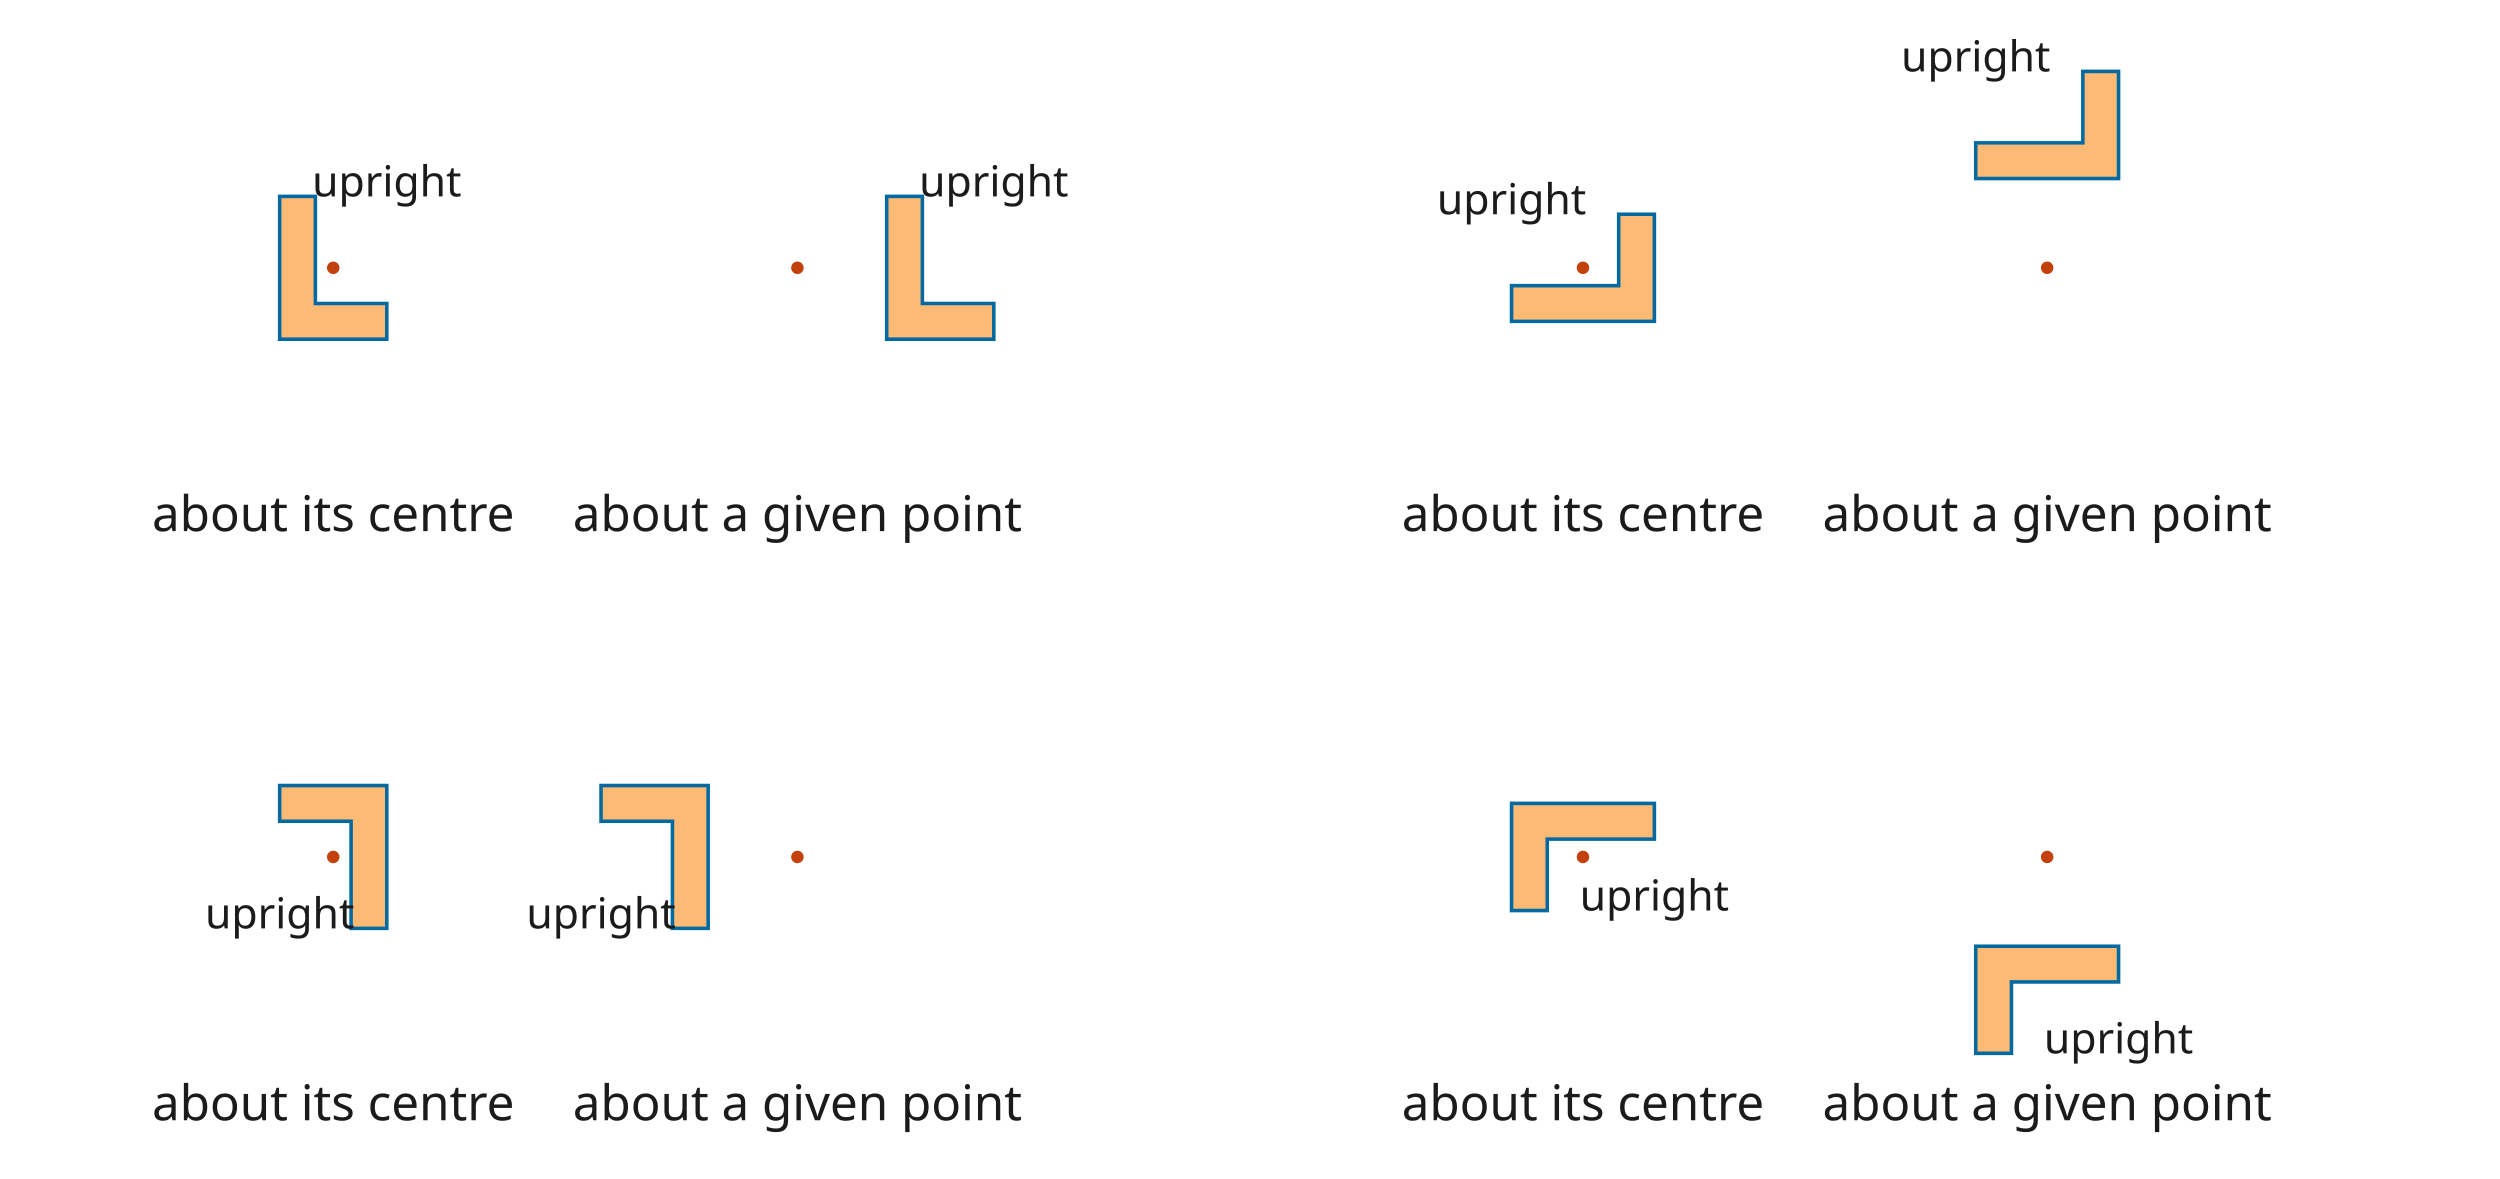
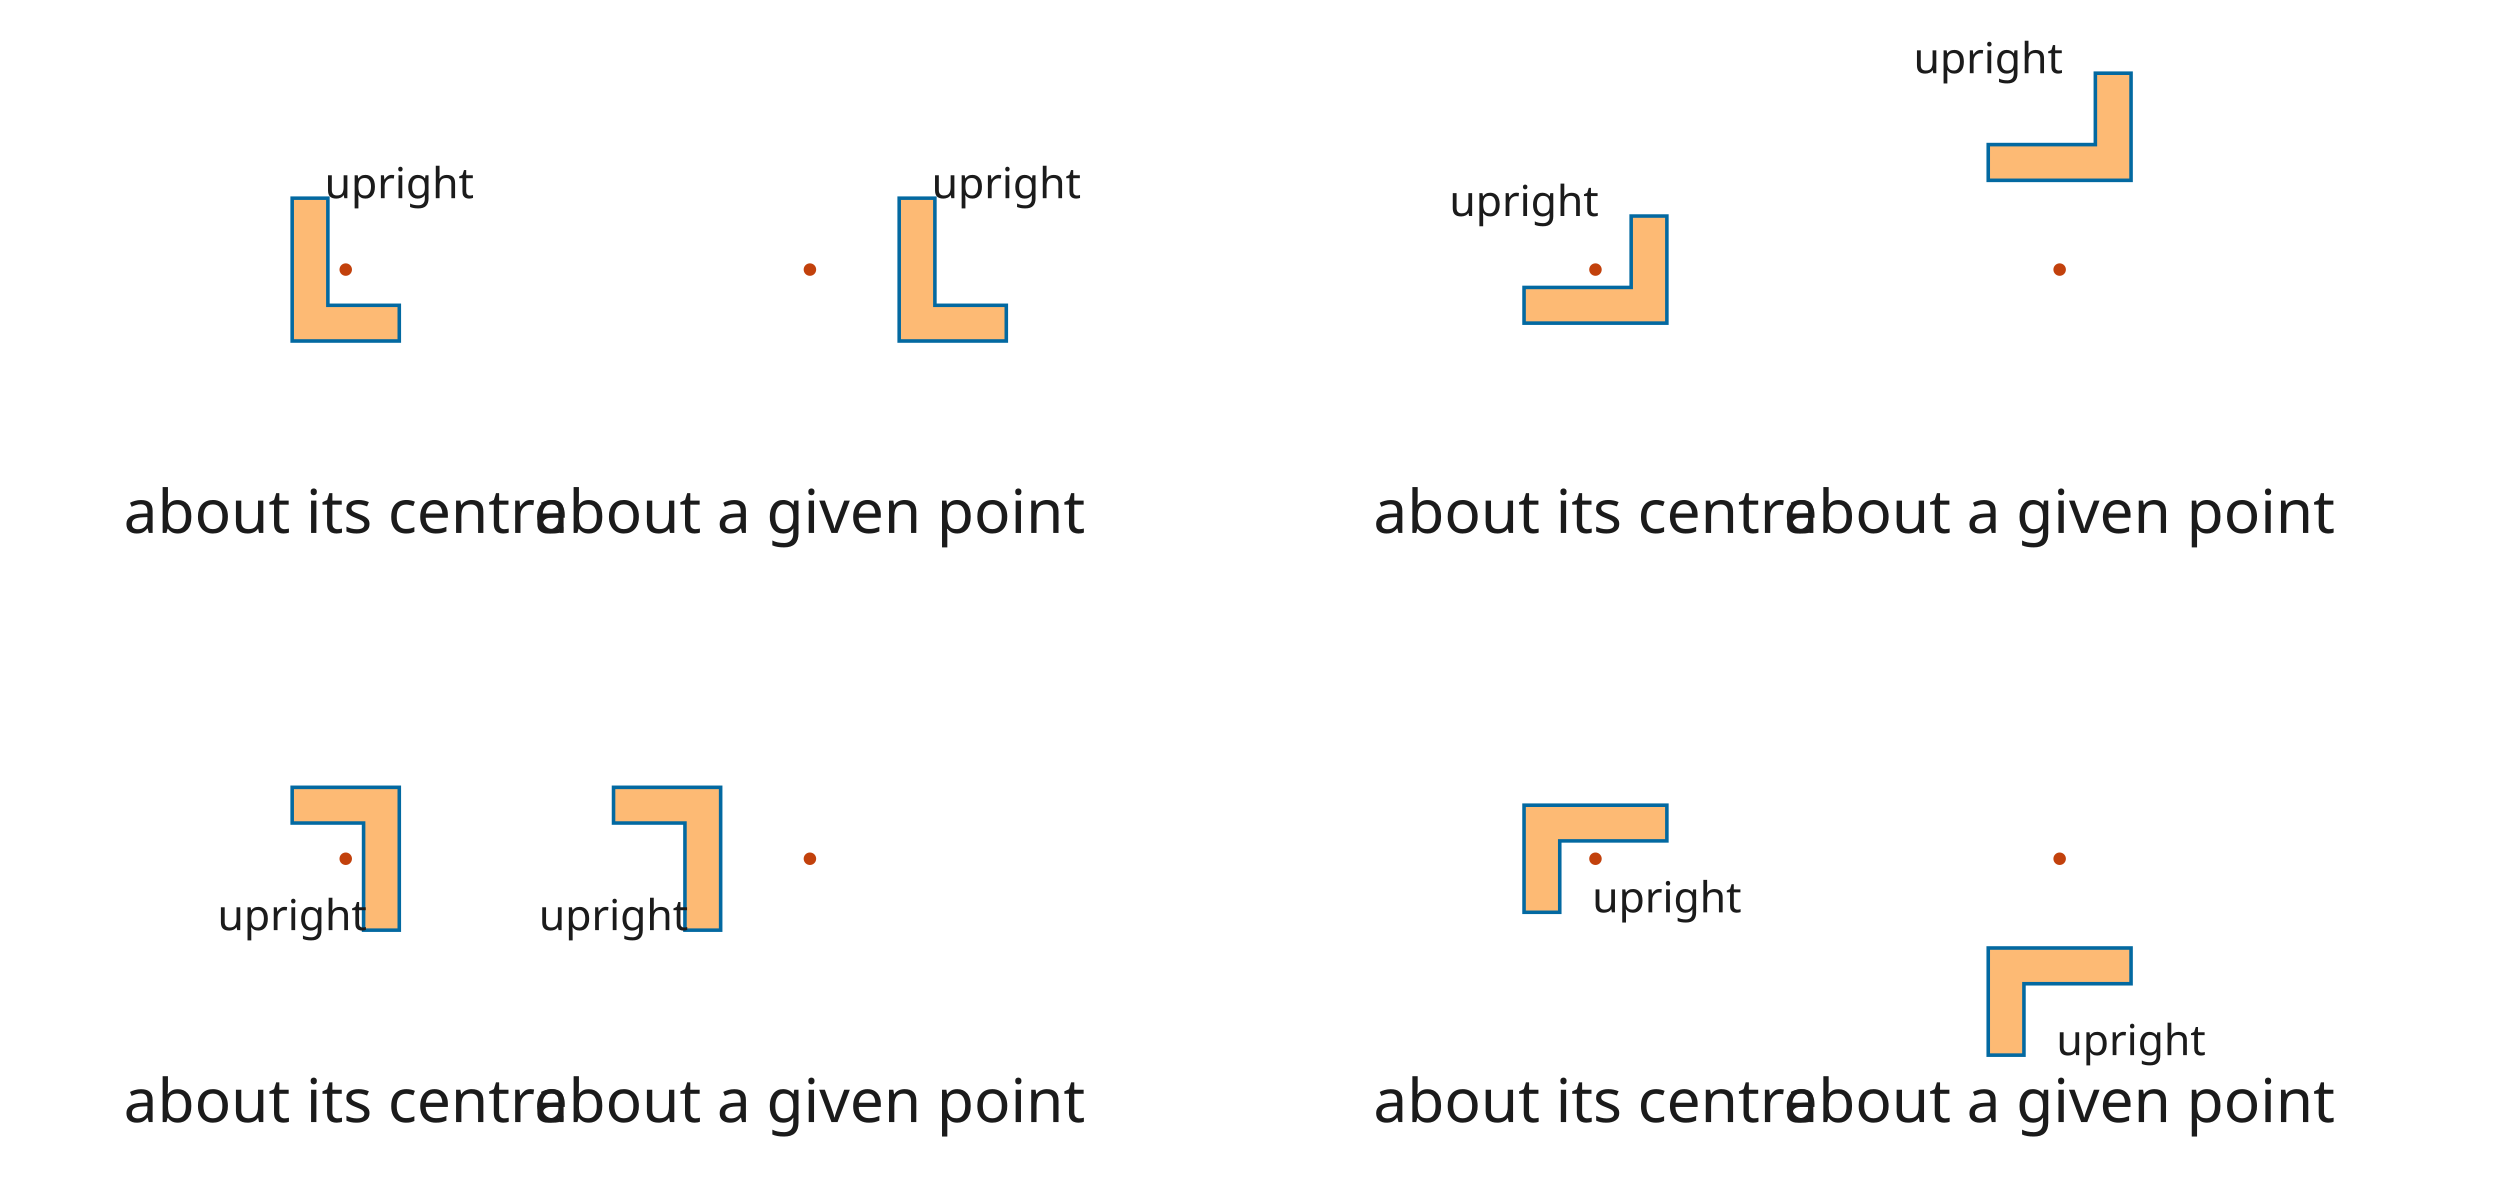
<svg xmlns="http://www.w3.org/2000/svg" viewBox="0 0 1273 600">
  <style>:root{--ink:#1b1b1b;--mist:#b4b9c0;--slate:#6b7280;--ember:#c2410c;--amber:#b45309;--peach:#fdba74;--deep:#0369a1;--sky:#38bdf8;--haze:#7ea8c4;--steel:#5a8fb3;--frost:#e0f2fe;--moss:#15803d;--shade0:#857763;--shade1:#8f816d;--shade2:#9a8c78;--shade3:#a49682;--shade4:#aea08c;--shade5:#b8aa96;--shade6:#c3b5a1;--shade7:#cdbfab;--shade8:#d7c9b5;--shade9:#e1d3bf;--shade10:#ecdeca;--shade11:#f6e8d4;background:#ffffff}@media(prefers-color-scheme:dark){:root{--ink:#ebebeb;--mist:#3a414c;--slate:#9aa3ae;--ember:#f97316;--amber:#eba043;--peach:#7a4a1c;--deep:#4cb8ea;--sky:#1f6f96;--haze:#3d5f76;--steel:#4a6f88;--frost:#17293b;--moss:#3ec46d;--shade0:#182434;--shade1:#202c3c;--shade2:#283444;--shade3:#303c4c;--shade4:#384454;--shade5:#404c5c;--shade6:#475363;--shade7:#4f5b6b;--shade8:#576373;--shade9:#5f6b7b;--shade10:#677383;--shade11:#6f7b8b;background:#0d1117}}</style>
-   <path data-mark="at0/turns/own/pivot/disc" d="M172.864 136.364C172.864 134.606 171.439 133.182 169.682 133.182C167.925 133.182 166.5 134.606 166.5 136.364C166.5 138.121 167.925 139.545 169.682 139.545C171.439 139.545 172.864 138.121 172.864 136.364Z" fill="var(--ember, #c2410c)" />
-   <path data-mark="at0/turns/own/rider/ell" d="M142.409 172.727C160.591 172.727 178.773 172.727 196.955 172.727C196.955 166.667 196.955 160.606 196.955 154.545C184.833 154.545 172.712 154.545 160.591 154.545C160.591 136.364 160.591 118.182 160.591 100C154.53 100 148.47 100 142.409 100C142.409 124.242 142.409 148.485 142.409 172.727Z" fill="var(--peach, #fdba74)" stroke="var(--deep, #0369a1)" stroke-width="1.818" />
-   <text data-mark="at0/turns/own/rider/word" x="196.955" y="100" font-family="sans-serif" font-size="21.734" fill="var(--ink, #1b1b1b)" text-anchor="middle">upright</text>
-   <text data-mark="at0/turns/own/label" x="169.682" y="270.455" font-family="sans-serif" font-size="25.078" fill="var(--ink, #1b1b1b)" text-anchor="middle">about its centre</text>
-   <path data-mark="at0/turns/given/pivot/disc" d="M409.227 136.364C409.227 134.606 407.803 133.182 406.045 133.182C404.288 133.182 402.864 134.606 402.864 136.364C402.864 138.121 404.288 139.545 406.045 139.545C407.803 139.545 409.227 138.121 409.227 136.364Z" fill="var(--ember, #c2410c)" />
-   <path data-mark="at0/turns/given/rider/ell" d="M451.5 172.727C469.682 172.727 487.864 172.727 506.045 172.727C506.045 166.667 506.045 160.606 506.045 154.545C493.924 154.545 481.803 154.545 469.682 154.545C469.682 136.364 469.682 118.182 469.682 100C463.621 100 457.561 100 451.5 100C451.5 124.242 451.5 148.485 451.5 172.727Z" fill="var(--peach, #fdba74)" stroke="var(--deep, #0369a1)" stroke-width="1.818" />
-   <text data-mark="at0/turns/given/rider/word" x="506.045" y="100" font-family="sans-serif" font-size="21.734" fill="var(--ink, #1b1b1b)" text-anchor="middle">upright</text>
-   <text data-mark="at0/turns/given/label" x="406.045" y="270.455" font-family="sans-serif" font-size="25.078" fill="var(--ink, #1b1b1b)" text-anchor="middle">about a given point</text>
-   <path data-mark="at1/turns/own/pivot/disc" d="M809.227 136.364C809.227 134.606 807.803 133.182 806.045 133.182C804.288 133.182 802.864 134.606 802.864 136.364C802.864 138.121 804.288 139.545 806.045 139.545C807.803 139.545 809.227 138.121 809.227 136.364Z" fill="var(--ember, #c2410c)" />
-   <path data-mark="at1/turns/own/rider/ell" d="M842.409 163.636C842.409 145.455 842.409 127.273 842.409 109.091C836.348 109.091 830.288 109.091 824.227 109.091C824.227 121.212 824.227 133.333 824.227 145.455C806.045 145.455 787.864 145.455 769.682 145.455C769.682 151.515 769.682 157.576 769.682 163.636C793.924 163.636 818.167 163.636 842.409 163.636Z" fill="var(--peach, #fdba74)" stroke="var(--deep, #0369a1)" stroke-width="1.818" />
-   <text data-mark="at1/turns/own/rider/word" x="769.682" y="109.091" font-family="sans-serif" font-size="21.734" fill="var(--ink, #1b1b1b)" text-anchor="middle">upright</text>
-   <text data-mark="at1/turns/own/label" x="806.045" y="270.455" font-family="sans-serif" font-size="25.078" fill="var(--ink, #1b1b1b)" text-anchor="middle">about its centre</text>
-   <path data-mark="at1/turns/given/pivot/disc" d="M1045.591 136.364C1045.591 134.606 1044.166 133.182 1042.409 133.182C1040.652 133.182 1039.227 134.606 1039.227 136.364C1039.227 138.121 1040.652 139.545 1042.409 139.545C1044.166 139.545 1045.591 138.121 1045.591 136.364Z" fill="var(--ember, #c2410c)" />
-   <path data-mark="at1/turns/given/rider/ell" d="M1078.773 90.909C1078.773 72.727 1078.773 54.545 1078.773 36.364C1072.712 36.364 1066.652 36.364 1060.591 36.364C1060.591 48.485 1060.591 60.606 1060.591 72.727C1042.409 72.727 1024.227 72.727 1006.045 72.727C1006.045 78.788 1006.045 84.848 1006.045 90.909C1030.288 90.909 1054.53 90.909 1078.773 90.909Z" fill="var(--peach, #fdba74)" stroke="var(--deep, #0369a1)" stroke-width="1.818" />
-   <text data-mark="at1/turns/given/rider/word" x="1006.045" y="36.364" font-family="sans-serif" font-size="21.734" fill="var(--ink, #1b1b1b)" text-anchor="middle">upright</text>
-   <text data-mark="at1/turns/given/label" x="1042.409" y="270.455" font-family="sans-serif" font-size="25.078" fill="var(--ink, #1b1b1b)" text-anchor="middle">about a given point</text>
-   <path data-mark="at2/turns/own/pivot/disc" d="M172.864 436.364C172.864 434.606 171.439 433.182 169.682 433.182C167.925 433.182 166.5 434.606 166.5 436.364C166.5 438.121 167.925 439.545 169.682 439.545C171.439 439.545 172.864 438.121 172.864 436.364Z" fill="var(--ember, #c2410c)" />
-   <path data-mark="at2/turns/own/rider/ell" d="M196.955 400C178.773 400 160.591 400 142.409 400C142.409 406.061 142.409 412.121 142.409 418.182C154.53 418.182 166.652 418.182 178.773 418.182C178.773 436.364 178.773 454.545 178.773 472.727C184.833 472.727 190.894 472.727 196.955 472.727C196.955 448.485 196.955 424.242 196.955 400Z" fill="var(--peach, #fdba74)" stroke="var(--deep, #0369a1)" stroke-width="1.818" />
-   <text data-mark="at2/turns/own/rider/word" x="142.409" y="472.727" font-family="sans-serif" font-size="21.734" fill="var(--ink, #1b1b1b)" text-anchor="middle">upright</text>
-   <text data-mark="at2/turns/own/label" x="169.682" y="570.455" font-family="sans-serif" font-size="25.078" fill="var(--ink, #1b1b1b)" text-anchor="middle">about its centre</text>
-   <path data-mark="at2/turns/given/pivot/disc" d="M409.227 436.364C409.227 434.606 407.803 433.182 406.045 433.182C404.288 433.182 402.864 434.606 402.864 436.364C402.864 438.121 404.288 439.545 406.045 439.545C407.803 439.545 409.227 438.121 409.227 436.364Z" fill="var(--ember, #c2410c)" />
-   <path data-mark="at2/turns/given/rider/ell" d="M360.591 400C342.409 400 324.227 400 306.045 400C306.045 406.061 306.045 412.121 306.045 418.182C318.167 418.182 330.288 418.182 342.409 418.182C342.409 436.364 342.409 454.545 342.409 472.727C348.47 472.727 354.53 472.727 360.591 472.727C360.591 448.485 360.591 424.242 360.591 400Z" fill="var(--peach, #fdba74)" stroke="var(--deep, #0369a1)" stroke-width="1.818" />
-   <text data-mark="at2/turns/given/rider/word" x="306.045" y="472.727" font-family="sans-serif" font-size="21.734" fill="var(--ink, #1b1b1b)" text-anchor="middle">upright</text>
-   <text data-mark="at2/turns/given/label" x="406.045" y="570.455" font-family="sans-serif" font-size="25.078" fill="var(--ink, #1b1b1b)" text-anchor="middle">about a given point</text>
-   <path data-mark="at3/turns/own/pivot/disc" d="M809.227 436.364C809.227 434.606 807.803 433.182 806.045 433.182C804.288 433.182 802.864 434.606 802.864 436.364C802.864 438.121 804.288 439.545 806.045 439.545C807.803 439.545 809.227 438.121 809.227 436.364Z" fill="var(--ember, #c2410c)" />
-   <path data-mark="at3/turns/own/rider/ell" d="M769.682 409.091C769.682 427.273 769.682 445.455 769.682 463.636C775.742 463.636 781.803 463.636 787.864 463.636C787.864 451.515 787.864 439.394 787.864 427.273C806.045 427.273 824.227 427.273 842.409 427.273C842.409 421.212 842.409 415.152 842.409 409.091C818.167 409.091 793.924 409.091 769.682 409.091Z" fill="var(--peach, #fdba74)" stroke="var(--deep, #0369a1)" stroke-width="1.818" />
-   <text data-mark="at3/turns/own/rider/word" x="842.409" y="463.636" font-family="sans-serif" font-size="21.734" fill="var(--ink, #1b1b1b)" text-anchor="middle">upright</text>
-   <text data-mark="at3/turns/own/label" x="806.045" y="570.455" font-family="sans-serif" font-size="25.078" fill="var(--ink, #1b1b1b)" text-anchor="middle">about its centre</text>
-   <path data-mark="at3/turns/given/pivot/disc" d="M1045.591 436.364C1045.591 434.606 1044.166 433.182 1042.409 433.182C1040.652 433.182 1039.227 434.606 1039.227 436.364C1039.227 438.121 1040.652 439.545 1042.409 439.545C1044.166 439.545 1045.591 438.121 1045.591 436.364Z" fill="var(--ember, #c2410c)" />
-   <path data-mark="at3/turns/given/rider/ell" d="M1006.045 481.818C1006.045 500 1006.045 518.182 1006.045 536.364C1012.106 536.364 1018.167 536.364 1024.227 536.364C1024.227 524.242 1024.227 512.121 1024.227 500C1042.409 500 1060.591 500 1078.773 500C1078.773 493.939 1078.773 487.879 1078.773 481.818C1054.53 481.818 1030.288 481.818 1006.045 481.818Z" fill="var(--peach, #fdba74)" stroke="var(--deep, #0369a1)" stroke-width="1.818" />
-   <text data-mark="at3/turns/given/rider/word" x="1078.773" y="536.364" font-family="sans-serif" font-size="21.734" fill="var(--ink, #1b1b1b)" text-anchor="middle">upright</text>
-   <text data-mark="at3/turns/given/label" x="1042.409" y="570.455" font-family="sans-serif" font-size="25.078" fill="var(--ink, #1b1b1b)" text-anchor="middle">about a given point</text>
+   <path data-mark="at0/turns/own/pivot/disc" d="M179.227 137.273C179.227 135.515 177.803 134.091 176.045 134.091C174.288 134.091 172.864 135.515 172.864 137.273C172.864 139.03 174.288 140.455 176.045 140.455C177.803 140.455 179.227 139.03 179.227 137.273Z" fill="var(--ember, #c2410c)" />
+   <path data-mark="at0/turns/own/rider/ell" d="M148.773 173.636C166.955 173.636 185.136 173.636 203.318 173.636C203.318 167.576 203.318 161.515 203.318 155.455C191.197 155.455 179.076 155.455 166.955 155.455C166.955 137.273 166.955 119.091 166.955 100.909C160.894 100.909 154.833 100.909 148.773 100.909C148.773 125.152 148.773 149.394 148.773 173.636Z" fill="var(--peach, #fdba74)" stroke="var(--deep, #0369a1)" stroke-width="1.818" />
+   <text data-mark="at0/turns/own/rider/word" x="203.318" y="100.909" font-family="sans-serif" font-size="21.734" fill="var(--ink, #1b1b1b)" text-anchor="middle">upright</text>
+   <text data-mark="at0/turns/own/label" x="176.045" y="271.364" font-family="sans-serif" font-size="30.737" fill="var(--ink, #1b1b1b)" text-anchor="middle">about its centre</text>
+   <path data-mark="at0/turns/given/pivot/disc" d="M415.591 137.273C415.591 135.515 414.166 134.091 412.409 134.091C410.652 134.091 409.227 135.515 409.227 137.273C409.227 139.03 410.652 140.455 412.409 140.455C414.166 140.455 415.591 139.03 415.591 137.273Z" fill="var(--ember, #c2410c)" />
+   <path data-mark="at0/turns/given/rider/ell" d="M457.864 173.636C476.045 173.636 494.227 173.636 512.409 173.636C512.409 167.576 512.409 161.515 512.409 155.455C500.288 155.455 488.167 155.455 476.045 155.455C476.045 137.273 476.045 119.091 476.045 100.909C469.985 100.909 463.924 100.909 457.864 100.909C457.864 125.152 457.864 149.394 457.864 173.636Z" fill="var(--peach, #fdba74)" stroke="var(--deep, #0369a1)" stroke-width="1.818" />
+   <text data-mark="at0/turns/given/rider/word" x="512.409" y="100.909" font-family="sans-serif" font-size="21.734" fill="var(--ink, #1b1b1b)" text-anchor="middle">upright</text>
+   <text data-mark="at0/turns/given/label" x="412.409" y="271.364" font-family="sans-serif" font-size="30.737" fill="var(--ink, #1b1b1b)" text-anchor="middle">about a given point</text>
+   <path data-mark="at1/turns/own/pivot/disc" d="M815.591 137.273C815.591 135.515 814.166 134.091 812.409 134.091C810.652 134.091 809.227 135.515 809.227 137.273C809.227 139.03 810.652 140.455 812.409 140.455C814.166 140.455 815.591 139.03 815.591 137.273Z" fill="var(--ember, #c2410c)" />
+   <path data-mark="at1/turns/own/rider/ell" d="M848.773 164.545C848.773 146.364 848.773 128.182 848.773 110C842.712 110 836.652 110 830.591 110C830.591 122.121 830.591 134.242 830.591 146.364C812.409 146.364 794.227 146.364 776.045 146.364C776.045 152.424 776.045 158.485 776.045 164.545C800.288 164.545 824.53 164.545 848.773 164.545Z" fill="var(--peach, #fdba74)" stroke="var(--deep, #0369a1)" stroke-width="1.818" />
+   <text data-mark="at1/turns/own/rider/word" x="776.045" y="110" font-family="sans-serif" font-size="21.734" fill="var(--ink, #1b1b1b)" text-anchor="middle">upright</text>
+   <text data-mark="at1/turns/own/label" x="812.409" y="271.364" font-family="sans-serif" font-size="30.737" fill="var(--ink, #1b1b1b)" text-anchor="middle">about its centre</text>
+   <path data-mark="at1/turns/given/pivot/disc" d="M1051.955 137.273C1051.955 135.515 1050.53 134.091 1048.773 134.091C1047.015 134.091 1045.591 135.515 1045.591 137.273C1045.591 139.03 1047.015 140.455 1048.773 140.455C1050.53 140.455 1051.955 139.03 1051.955 137.273Z" fill="var(--ember, #c2410c)" />
+   <path data-mark="at1/turns/given/rider/ell" d="M1085.136 91.818C1085.136 73.636 1085.136 55.455 1085.136 37.273C1079.076 37.273 1073.015 37.273 1066.955 37.273C1066.955 49.394 1066.955 61.515 1066.955 73.636C1048.773 73.636 1030.591 73.636 1012.409 73.636C1012.409 79.697 1012.409 85.758 1012.409 91.818C1036.652 91.818 1060.894 91.818 1085.136 91.818Z" fill="var(--peach, #fdba74)" stroke="var(--deep, #0369a1)" stroke-width="1.818" />
+   <text data-mark="at1/turns/given/rider/word" x="1012.409" y="37.273" font-family="sans-serif" font-size="21.734" fill="var(--ink, #1b1b1b)" text-anchor="middle">upright</text>
+   <text data-mark="at1/turns/given/label" x="1048.773" y="271.364" font-family="sans-serif" font-size="30.737" fill="var(--ink, #1b1b1b)" text-anchor="middle">about a given point</text>
+   <path data-mark="at2/turns/own/pivot/disc" d="M179.227 437.273C179.227 435.515 177.803 434.091 176.045 434.091C174.288 434.091 172.864 435.515 172.864 437.273C172.864 439.03 174.288 440.455 176.045 440.455C177.803 440.455 179.227 439.03 179.227 437.273Z" fill="var(--ember, #c2410c)" />
+   <path data-mark="at2/turns/own/rider/ell" d="M203.318 400.909C185.136 400.909 166.955 400.909 148.773 400.909C148.773 406.97 148.773 413.03 148.773 419.091C160.894 419.091 173.015 419.091 185.136 419.091C185.136 437.273 185.136 455.455 185.136 473.636C191.197 473.636 197.258 473.636 203.318 473.636C203.318 449.394 203.318 425.152 203.318 400.909Z" fill="var(--peach, #fdba74)" stroke="var(--deep, #0369a1)" stroke-width="1.818" />
+   <text data-mark="at2/turns/own/rider/word" x="148.773" y="473.636" font-family="sans-serif" font-size="21.734" fill="var(--ink, #1b1b1b)" text-anchor="middle">upright</text>
+   <text data-mark="at2/turns/own/label" x="176.045" y="571.364" font-family="sans-serif" font-size="30.737" fill="var(--ink, #1b1b1b)" text-anchor="middle">about its centre</text>
+   <path data-mark="at2/turns/given/pivot/disc" d="M415.591 437.273C415.591 435.515 414.166 434.091 412.409 434.091C410.652 434.091 409.227 435.515 409.227 437.273C409.227 439.03 410.652 440.455 412.409 440.455C414.166 440.455 415.591 439.03 415.591 437.273Z" fill="var(--ember, #c2410c)" />
+   <path data-mark="at2/turns/given/rider/ell" d="M366.955 400.909C348.773 400.909 330.591 400.909 312.409 400.909C312.409 406.97 312.409 413.03 312.409 419.091C324.53 419.091 336.652 419.091 348.773 419.091C348.773 437.273 348.773 455.455 348.773 473.636C354.833 473.636 360.894 473.636 366.955 473.636C366.955 449.394 366.955 425.152 366.955 400.909Z" fill="var(--peach, #fdba74)" stroke="var(--deep, #0369a1)" stroke-width="1.818" />
+   <text data-mark="at2/turns/given/rider/word" x="312.409" y="473.636" font-family="sans-serif" font-size="21.734" fill="var(--ink, #1b1b1b)" text-anchor="middle">upright</text>
+   <text data-mark="at2/turns/given/label" x="412.409" y="571.364" font-family="sans-serif" font-size="30.737" fill="var(--ink, #1b1b1b)" text-anchor="middle">about a given point</text>
+   <path data-mark="at3/turns/own/pivot/disc" d="M815.591 437.273C815.591 435.515 814.166 434.091 812.409 434.091C810.652 434.091 809.227 435.515 809.227 437.273C809.227 439.03 810.652 440.455 812.409 440.455C814.166 440.455 815.591 439.03 815.591 437.273Z" fill="var(--ember, #c2410c)" />
+   <path data-mark="at3/turns/own/rider/ell" d="M776.045 410C776.045 428.182 776.045 446.364 776.045 464.545C782.106 464.545 788.167 464.545 794.227 464.545C794.227 452.424 794.227 440.303 794.227 428.182C812.409 428.182 830.591 428.182 848.773 428.182C848.773 422.121 848.773 416.061 848.773 410C824.53 410 800.288 410 776.045 410Z" fill="var(--peach, #fdba74)" stroke="var(--deep, #0369a1)" stroke-width="1.818" />
+   <text data-mark="at3/turns/own/rider/word" x="848.773" y="464.545" font-family="sans-serif" font-size="21.734" fill="var(--ink, #1b1b1b)" text-anchor="middle">upright</text>
+   <text data-mark="at3/turns/own/label" x="812.409" y="571.364" font-family="sans-serif" font-size="30.737" fill="var(--ink, #1b1b1b)" text-anchor="middle">about its centre</text>
+   <path data-mark="at3/turns/given/pivot/disc" d="M1051.955 437.273C1051.955 435.515 1050.53 434.091 1048.773 434.091C1047.015 434.091 1045.591 435.515 1045.591 437.273C1045.591 439.03 1047.015 440.455 1048.773 440.455C1050.53 440.455 1051.955 439.03 1051.955 437.273Z" fill="var(--ember, #c2410c)" />
+   <path data-mark="at3/turns/given/rider/ell" d="M1012.409 482.727C1012.409 500.909 1012.409 519.091 1012.409 537.273C1018.47 537.273 1024.53 537.273 1030.591 537.273C1030.591 525.152 1030.591 513.03 1030.591 500.909C1048.773 500.909 1066.955 500.909 1085.136 500.909C1085.136 494.848 1085.136 488.788 1085.136 482.727C1060.894 482.727 1036.652 482.727 1012.409 482.727Z" fill="var(--peach, #fdba74)" stroke="var(--deep, #0369a1)" stroke-width="1.818" />
+   <text data-mark="at3/turns/given/rider/word" x="1085.136" y="537.273" font-family="sans-serif" font-size="21.734" fill="var(--ink, #1b1b1b)" text-anchor="middle">upright</text>
+   <text data-mark="at3/turns/given/label" x="1048.773" y="571.364" font-family="sans-serif" font-size="30.737" fill="var(--ink, #1b1b1b)" text-anchor="middle">about a given point</text>
</svg>
